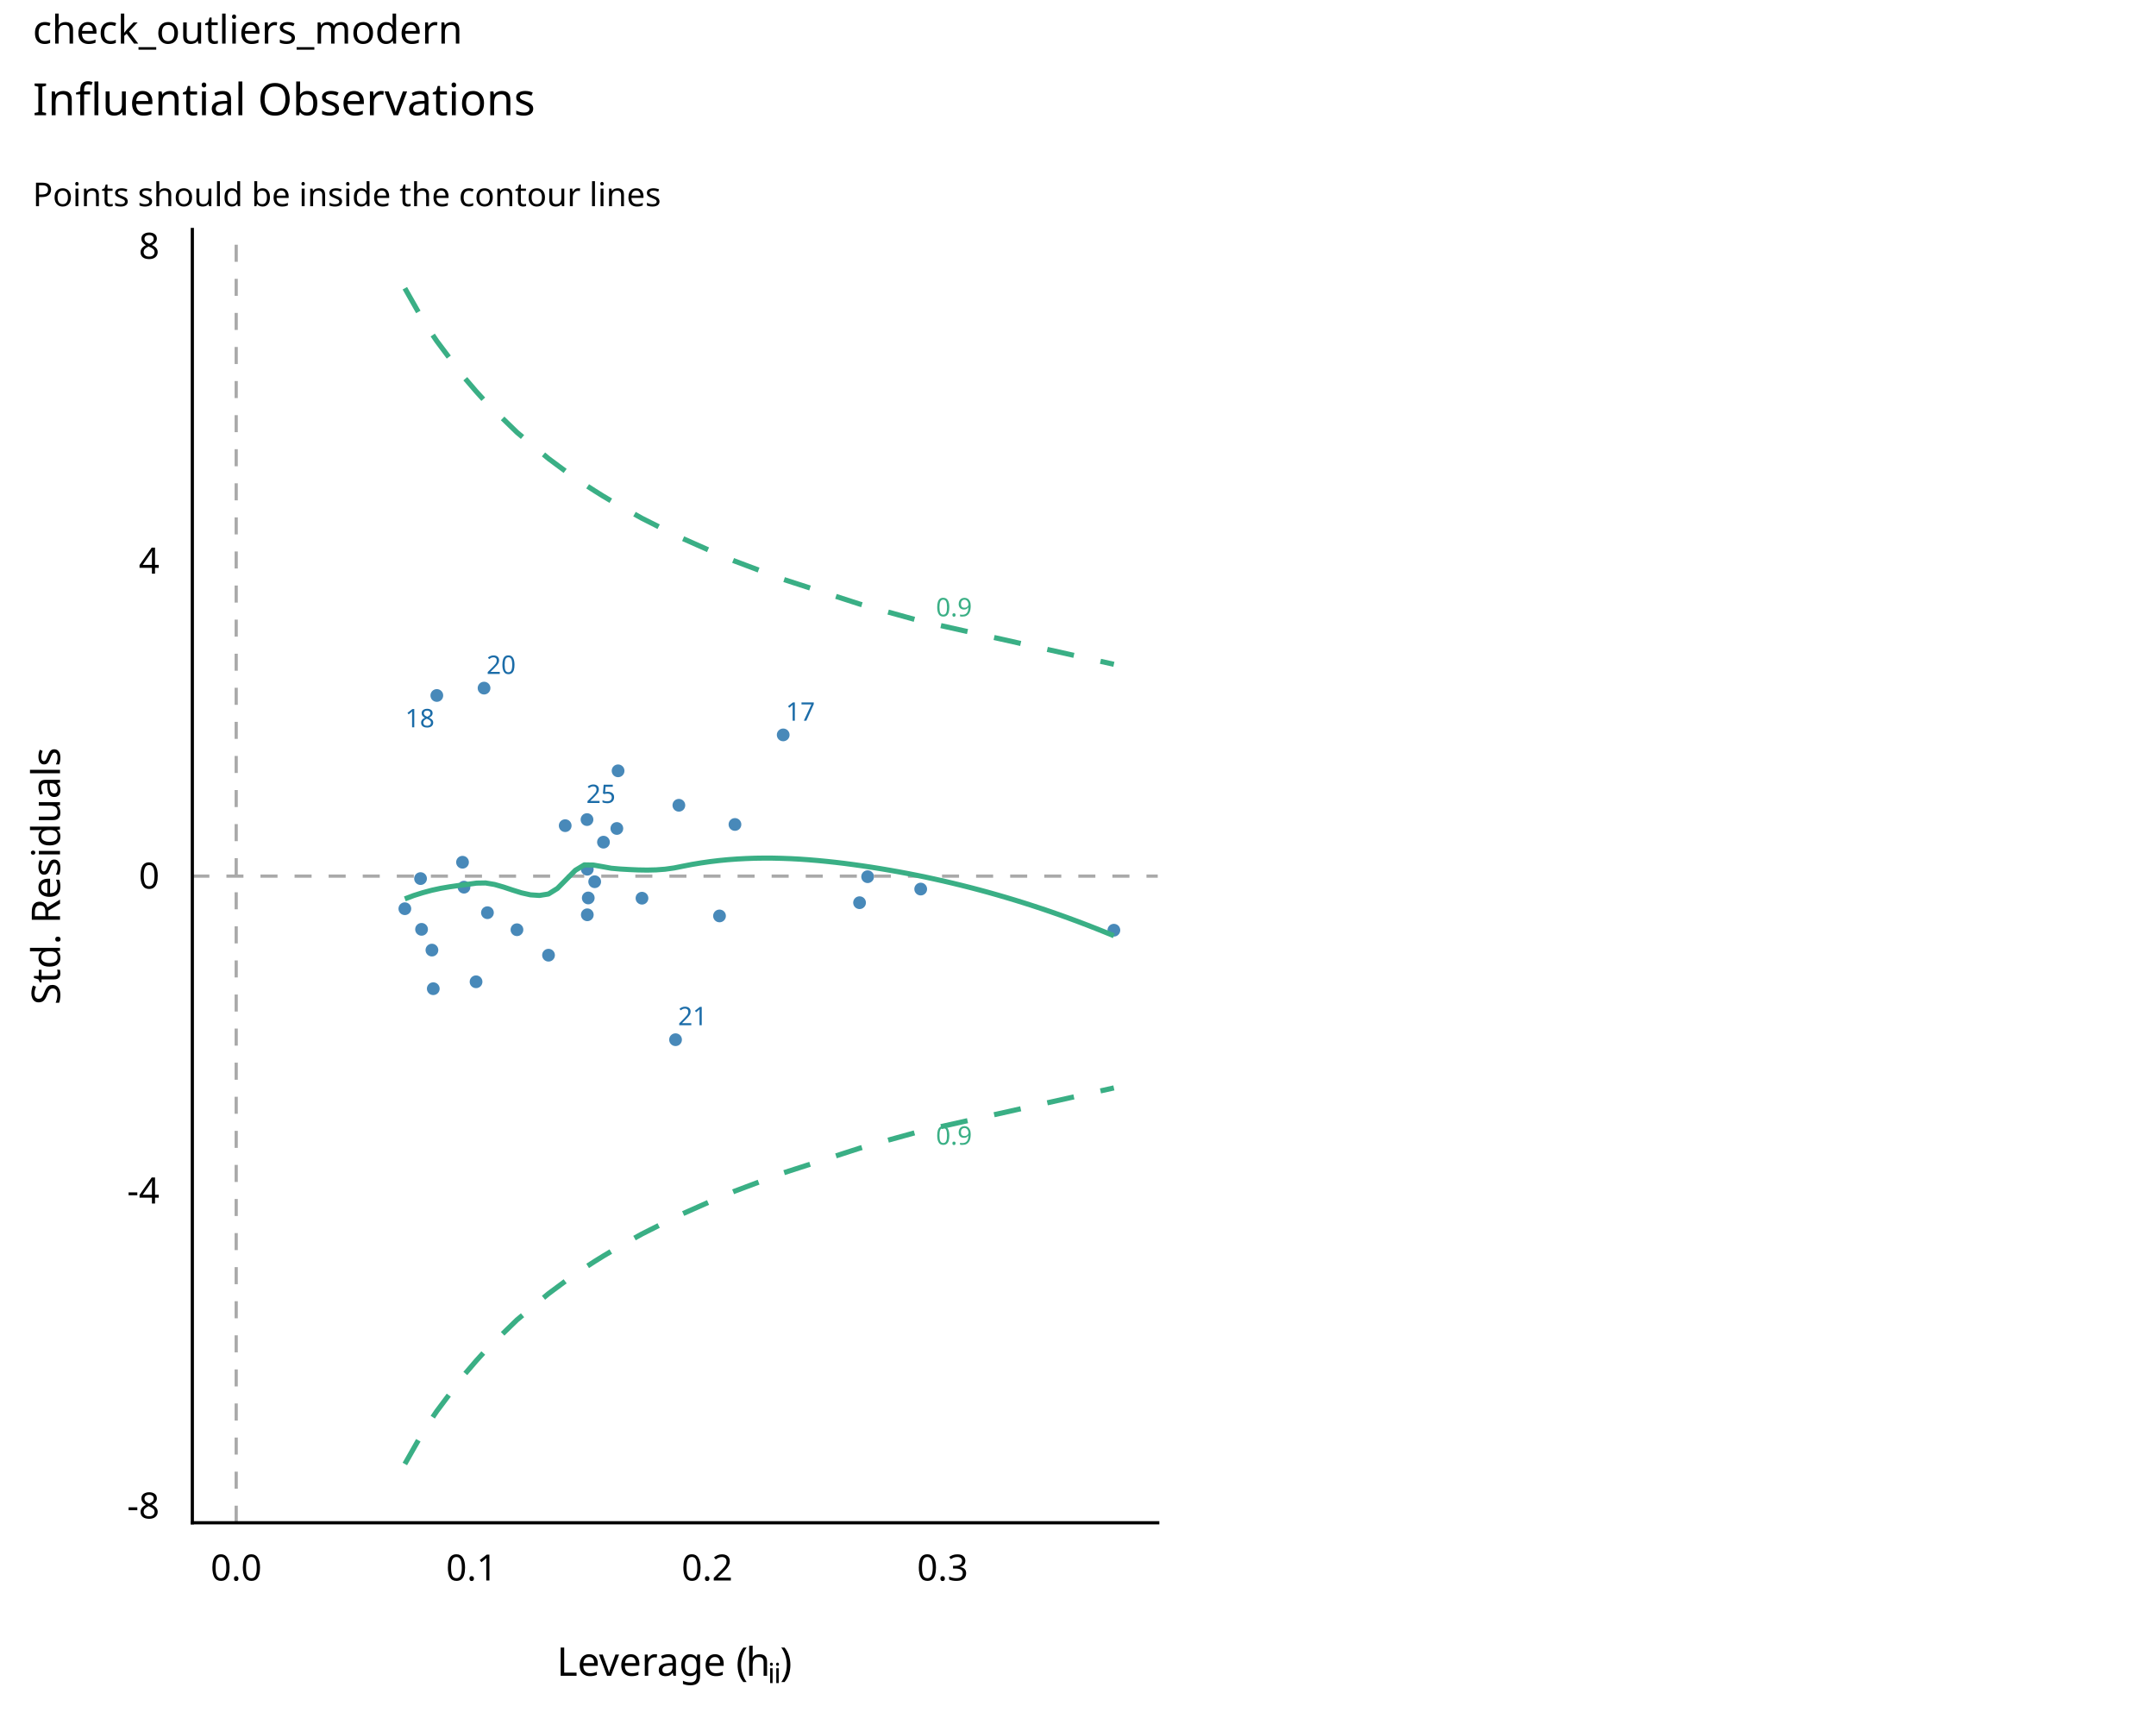
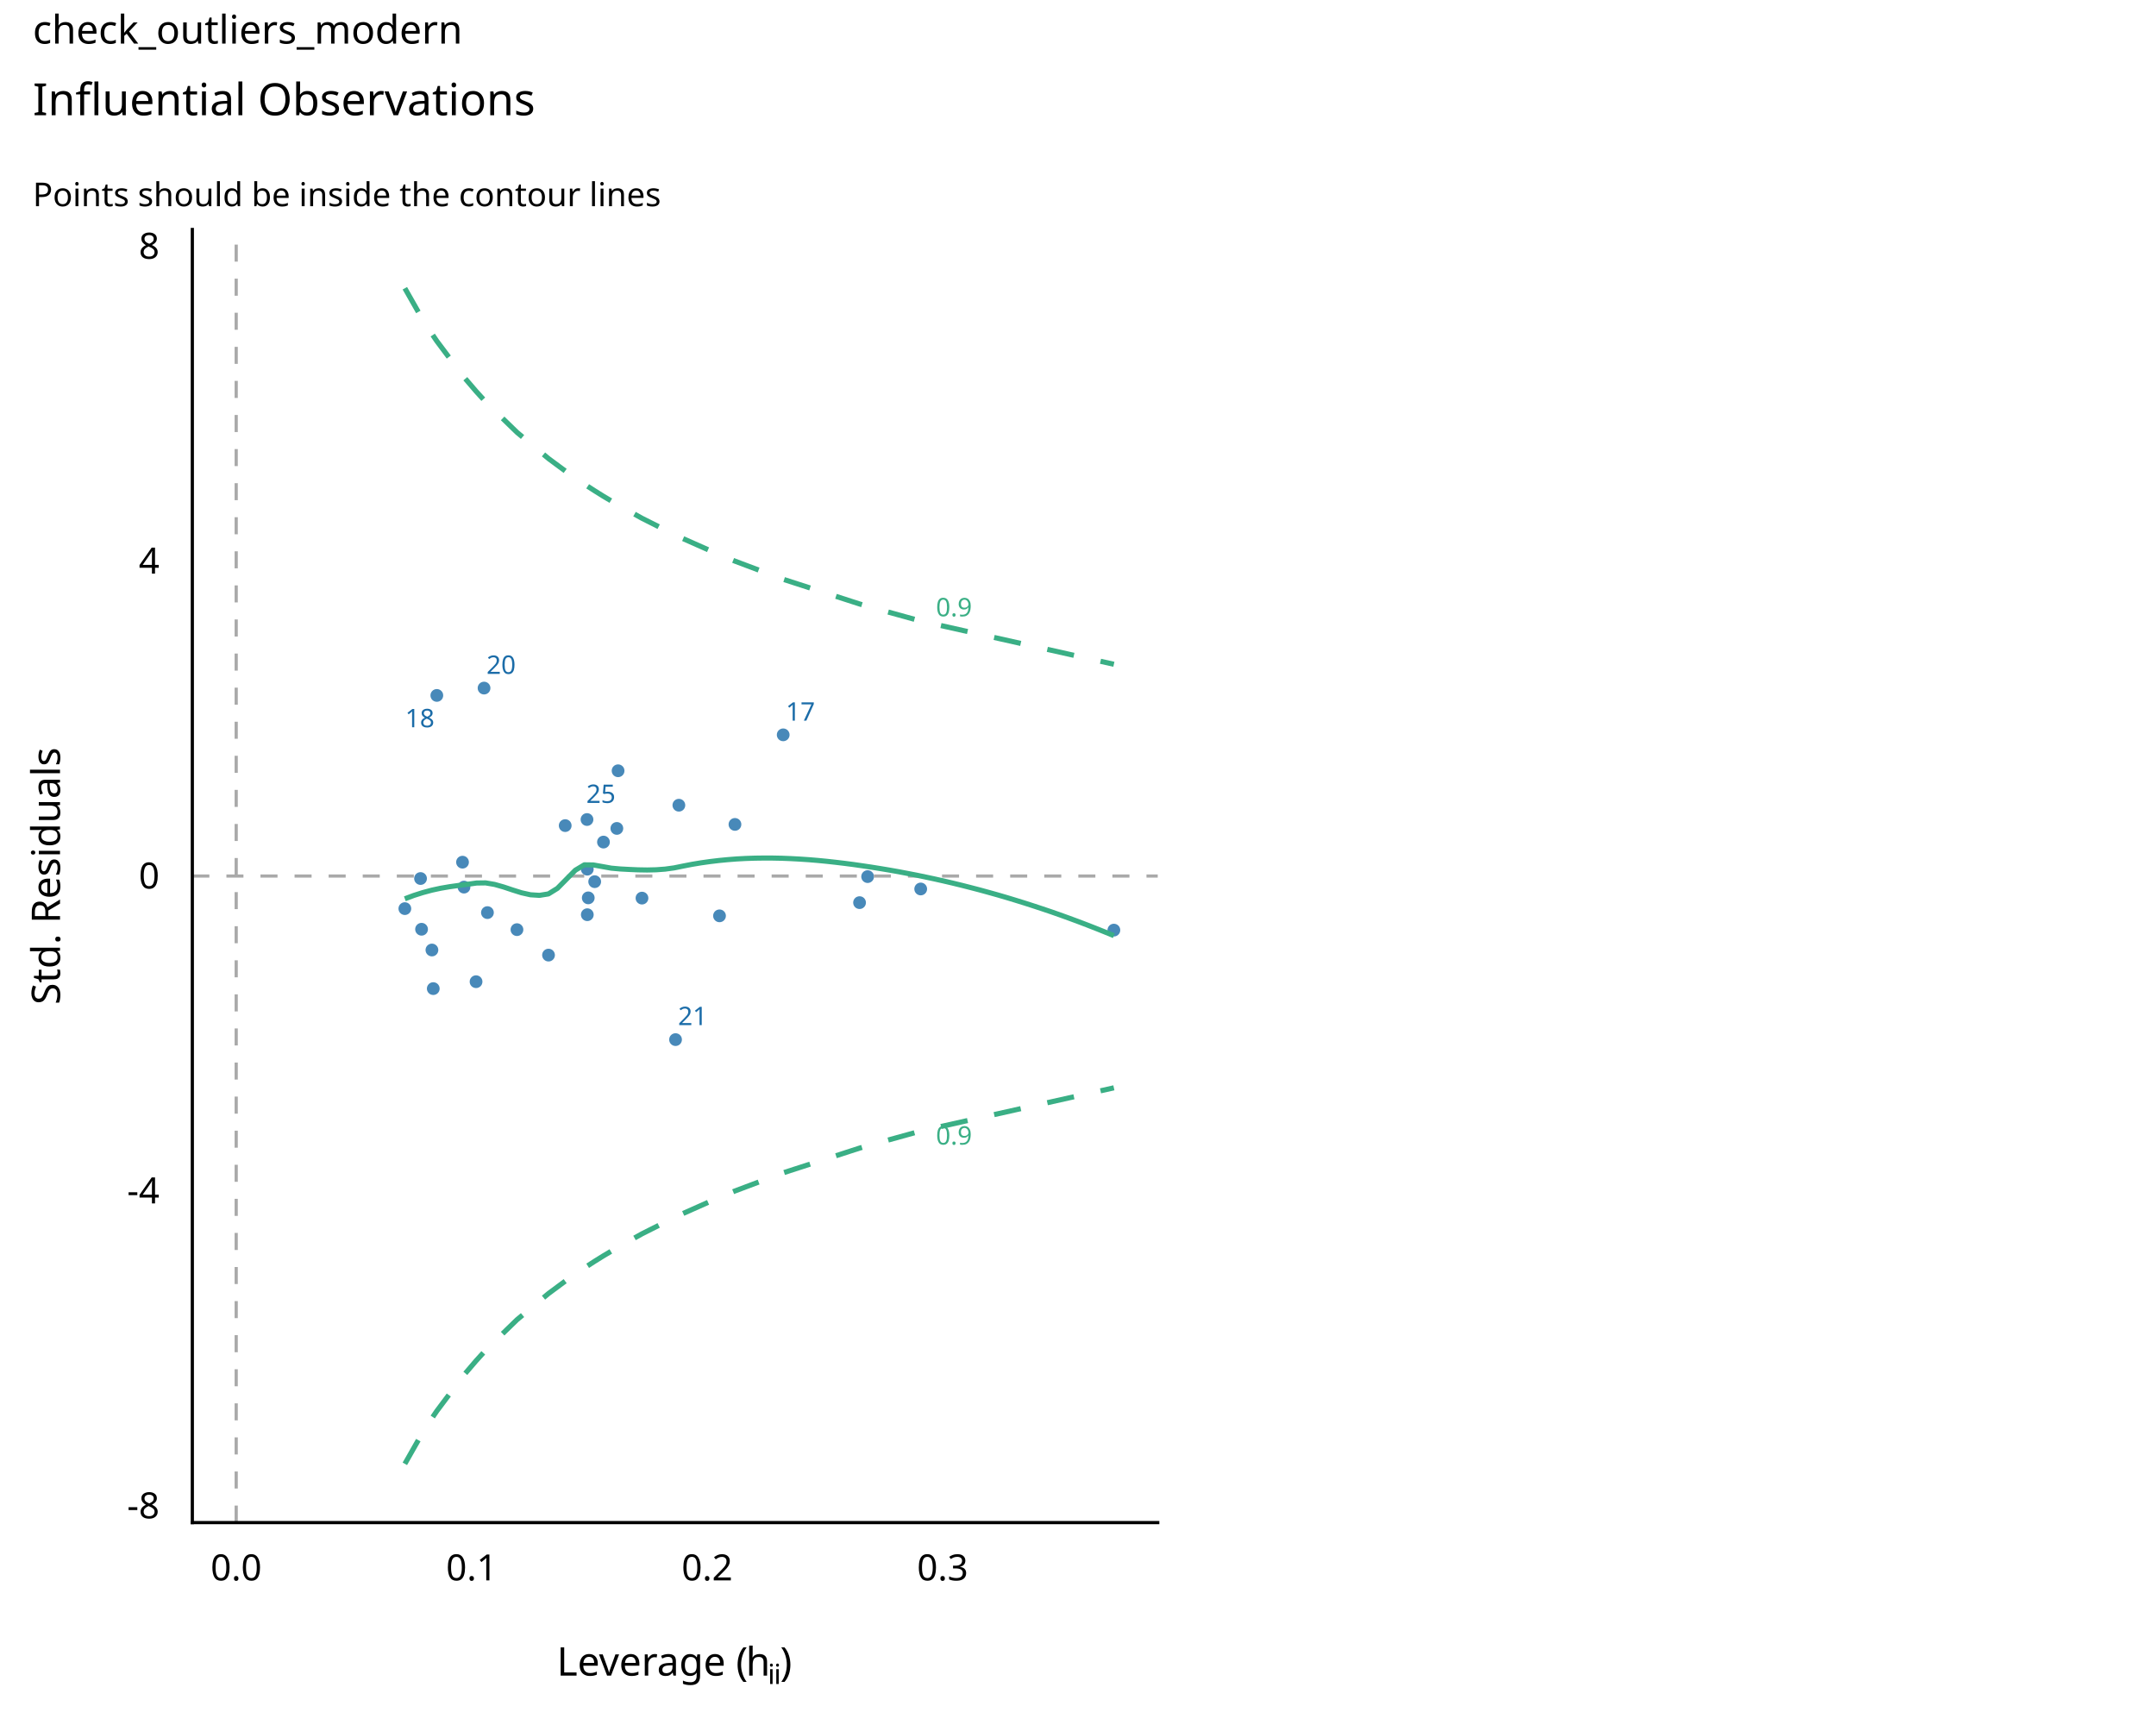
<svg xmlns="http://www.w3.org/2000/svg" class="svglite" data-engine-version="2.0" width="720.00pt" height="576.00pt" viewBox="0 0 720.00 576.00">
  <defs>
    <style type="text/css">
    .svglite line, .svglite polyline, .svglite polygon, .svglite path, .svglite rect, .svglite circle {
      fill: none;
      stroke: #000000;
      stroke-linecap: round;
      stroke-linejoin: round;
      stroke-miterlimit: 10.00;
    }
  </style>
  </defs>
  <rect width="100%" height="100%" style="stroke: none; fill: #FFFFFF;" />
  <defs>
    <clipPath id="cpMC4wMHw3MjAuMDB8MC4wMHw1NzYuMDA=">
      <rect x="0.00" y="0.00" width="720.00" height="576.00" />
    </clipPath>
  </defs>
  <g clip-path="url(#cpMC4wMHw3MjAuMDB8MC4wMHw1NzYuMDA=)">
    <rect x="0.00" y="0.00" width="720.00" height="576.00" style="stroke-width: 1.07; stroke: #FFFFFF; fill: #FFFFFF;" />
  </g>
  <defs>
-     <clipPath id="cpNjQuMjN8NzE0LjUyfDc2LjYyfDUwOC40Nw==">
-       <rect x="64.23" y="76.62" width="650.29" height="431.84" />
+     <clipPath id="cpNjQuMjN8NzE0LjUyfDc2LjYyfDUwOC40Mg==">
+       <rect x="64.23" y="76.62" width="650.29" height="431.79" />
    </clipPath>
  </defs>
-   <g clip-path="url(#cpNjQuMjN8NzE0LjUyfDc2LjYyfDUwOC40Nw==)">
+   <g clip-path="url(#cpNjQuMjN8NzE0LjUyfDc2LjYyfDUwOC40Mg==)">
</g>
  <g clip-path="url(#cpMC4wMHw3MjAuMDB8MC4wMHw1NzYuMDA=)">
</g>
  <defs>
    <clipPath id="cpNS40OHwzOTIuMTF8MjIuNzh8NTcwLjUy">
      <rect x="5.48" y="22.78" width="386.63" height="547.74" />
    </clipPath>
  </defs>
  <g clip-path="url(#cpNS40OHwzOTIuMTF8MjIuNzh8NTcwLjUy)">
    <rect x="5.48" y="22.78" width="386.63" height="547.74" style="stroke-width: 1.07; stroke: #FFFFFF; fill: #FFFFFF;" />
  </g>
  <g clip-path="url(#cpMC4wMHw3MjAuMDB8MC4wMHw1NzYuMDA=)">
</g>
  <defs>
-     <clipPath id="cpNjQuMjN8Mzg2LjYzfDc2LjYyfDUwOC40Nw==">
-       <rect x="64.23" y="76.62" width="322.41" height="431.84" />
+     <clipPath id="cpNjQuMjN8Mzg2LjYzfDc2LjYyfDUwOC40Mg==">
+       <rect x="64.23" y="76.62" width="322.41" height="431.79" />
    </clipPath>
  </defs>
-   <g clip-path="url(#cpNjQuMjN8Mzg2LjYzfDc2LjYyfDUwOC40Nw==)">
-     <rect x="64.23" y="76.62" width="322.41" height="431.84" style="stroke-width: 1.07; stroke: none; fill: #FFFFFF;" />
-     <circle cx="135.20" cy="303.43" r="2.13" style="stroke-width: 0.00; stroke: none; fill: #1B6CA8; fill-opacity: 0.80;" />
-     <circle cx="140.44" cy="293.37" r="2.13" style="stroke-width: 0.00; stroke: none; fill: #1B6CA8; fill-opacity: 0.80;" />
-     <circle cx="144.69" cy="330.14" r="2.13" style="stroke-width: 0.00; stroke: none; fill: #1B6CA8; fill-opacity: 0.80;" />
-     <circle cx="154.46" cy="287.91" r="2.13" style="stroke-width: 0.00; stroke: none; fill: #1B6CA8; fill-opacity: 0.80;" />
-     <circle cx="206.00" cy="276.64" r="2.13" style="stroke-width: 0.00; stroke: none; fill: #1B6CA8; fill-opacity: 0.80;" />
-     <circle cx="140.78" cy="310.32" r="2.13" style="stroke-width: 0.00; stroke: none; fill: #1B6CA8; fill-opacity: 0.80;" />
-     <circle cx="183.18" cy="318.95" r="2.13" style="stroke-width: 0.00; stroke: none; fill: #1B6CA8; fill-opacity: 0.80;" />
-     <circle cx="201.53" cy="281.21" r="2.13" style="stroke-width: 0.00; stroke: none; fill: #1B6CA8; fill-opacity: 0.80;" />
-     <circle cx="196.45" cy="299.84" r="2.13" style="stroke-width: 0.00; stroke: none; fill: #1B6CA8; fill-opacity: 0.80;" />
-     <circle cx="196.13" cy="290.25" r="2.13" style="stroke-width: 0.00; stroke: none; fill: #1B6CA8; fill-opacity: 0.80;" />
-     <circle cx="196.13" cy="305.46" r="2.13" style="stroke-width: 0.00; stroke: none; fill: #1B6CA8; fill-opacity: 0.80;" />
-     <circle cx="226.71" cy="268.89" r="2.13" style="stroke-width: 0.00; stroke: none; fill: #1B6CA8; fill-opacity: 0.80;" />
-     <circle cx="196.03" cy="273.67" r="2.13" style="stroke-width: 0.00; stroke: none; fill: #1B6CA8; fill-opacity: 0.80;" />
-     <circle cx="198.60" cy="294.42" r="2.13" style="stroke-width: 0.00; stroke: none; fill: #1B6CA8; fill-opacity: 0.80;" />
-     <circle cx="287.05" cy="301.42" r="2.13" style="stroke-width: 0.00; stroke: none; fill: #1B6CA8; fill-opacity: 0.80;" />
-     <circle cx="289.75" cy="292.74" r="2.13" style="stroke-width: 0.00; stroke: none; fill: #1B6CA8; fill-opacity: 0.80;" />
-     <circle cx="261.55" cy="245.39" r="2.13" style="stroke-width: 0.00; stroke: none; fill: #1B6CA8; fill-opacity: 0.80;" />
-     <circle cx="145.88" cy="232.23" r="2.13" style="stroke-width: 0.00; stroke: none; fill: #1B6CA8; fill-opacity: 0.80;" />
-     <circle cx="188.75" cy="275.70" r="2.13" style="stroke-width: 0.00; stroke: none; fill: #1B6CA8; fill-opacity: 0.80;" />
-     <circle cx="161.65" cy="229.77" r="2.13" style="stroke-width: 0.00; stroke: none; fill: #1B6CA8; fill-opacity: 0.80;" />
-     <circle cx="225.60" cy="347.17" r="2.13" style="stroke-width: 0.00; stroke: none; fill: #1B6CA8; fill-opacity: 0.80;" />
-     <circle cx="162.78" cy="304.76" r="2.13" style="stroke-width: 0.00; stroke: none; fill: #1B6CA8; fill-opacity: 0.80;" />
-     <circle cx="172.64" cy="310.45" r="2.13" style="stroke-width: 0.00; stroke: none; fill: #1B6CA8; fill-opacity: 0.80;" />
-     <circle cx="144.24" cy="317.25" r="2.13" style="stroke-width: 0.00; stroke: none; fill: #1B6CA8; fill-opacity: 0.80;" />
-     <circle cx="206.41" cy="257.39" r="2.13" style="stroke-width: 0.00; stroke: none; fill: #1B6CA8; fill-opacity: 0.80;" />
-     <circle cx="154.95" cy="296.24" r="2.13" style="stroke-width: 0.00; stroke: none; fill: #1B6CA8; fill-opacity: 0.80;" />
-     <circle cx="214.39" cy="299.92" r="2.13" style="stroke-width: 0.00; stroke: none; fill: #1B6CA8; fill-opacity: 0.80;" />
-     <circle cx="245.44" cy="275.30" r="2.13" style="stroke-width: 0.00; stroke: none; fill: #1B6CA8; fill-opacity: 0.80;" />
-     <circle cx="371.98" cy="310.61" r="2.13" style="stroke-width: 0.00; stroke: none; fill: #1B6CA8; fill-opacity: 0.80;" />
-     <circle cx="240.28" cy="305.84" r="2.13" style="stroke-width: 0.00; stroke: none; fill: #1B6CA8; fill-opacity: 0.80;" />
-     <circle cx="307.47" cy="296.87" r="2.13" style="stroke-width: 0.00; stroke: none; fill: #1B6CA8; fill-opacity: 0.80;" />
-     <circle cx="158.98" cy="327.83" r="2.13" style="stroke-width: 0.00; stroke: none; fill: #1B6CA8; fill-opacity: 0.80;" />
-     <line x1="78.88" y1="508.47" x2="78.88" y2="76.62" style="stroke-width: 1.07; stroke: #A9A9A9; stroke-dasharray: 5.69,5.69; stroke-linecap: butt;" />
-     <line x1="64.23" y1="292.55" x2="386.63" y2="292.55" style="stroke-width: 1.07; stroke: #A9A9A9; stroke-dasharray: 5.69,5.69; stroke-linecap: butt;" />
-     <polyline points="135.20,300.15 138.19,299.02 141.19,298.08 144.19,297.27 147.19,296.62 150.18,296.11 153.18,295.68 156.18,295.29 159.17,294.88 162.17,294.83 165.17,295.34 168.17,296.20 171.16,297.20 174.16,298.13 177.16,298.80 180.16,299.00 183.15,298.52 186.15,296.66 189.15,293.62 192.14,290.60 195.14,288.80 198.14,288.85 201.14,289.37 204.13,289.92 207.13,290.18 210.13,290.35 213.12,290.48 216.12,290.53 219.12,290.46 222.12,290.24 225.11,289.82 228.11,289.22 231.11,288.64 234.11,288.14 237.10,287.71 240.10,287.35 243.10,287.06 246.09,286.84 249.09,286.68 252.09,286.57 255.09,286.53 258.08,286.54 261.08,286.61 264.08,286.72 267.08,286.88 270.07,287.09 273.07,287.34 276.07,287.63 279.06,287.95 282.06,288.31 285.06,288.71 288.06,289.13 291.05,289.58 294.05,290.06 297.05,290.57 300.05,291.10 303.04,291.66 306.04,292.25 309.04,292.86 312.03,293.51 315.03,294.18 318.03,294.88 321.03,295.61 324.02,296.36 327.02,297.15 330.02,297.96 333.02,298.81 336.01,299.68 339.01,300.58 342.01,301.51 345.00,302.47 348.00,303.46 351.00,304.48 354.00,305.53 356.99,306.61 359.99,307.72 362.99,308.86 365.99,310.03 368.98,311.23 371.98,312.46 " style="stroke-width: 1.71; stroke: #3AAF85; stroke-linecap: butt;" />
-     <text x="231.31" y="342.33" text-anchor="middle" style="font-size: 8.54px; fill: #1B6CA8; font-family: sans;" textLength="9.50px" lengthAdjust="spacingAndGlyphs">21</text>
-     <text x="267.29" y="240.65" text-anchor="middle" style="font-size: 8.54px; fill: #1B6CA8; font-family: sans;" textLength="9.50px" lengthAdjust="spacingAndGlyphs">17</text>
-     <text x="167.35" y="225.04" text-anchor="middle" style="font-size: 8.54px; fill: #1B6CA8; font-family: sans;" textLength="9.50px" lengthAdjust="spacingAndGlyphs">20</text>
-     <text x="140.20" y="242.86" text-anchor="middle" style="font-size: 8.54px; fill: #1B6CA8; font-family: sans;" textLength="9.50px" lengthAdjust="spacingAndGlyphs">18</text>
-     <text x="200.67" y="268.13" text-anchor="middle" style="font-size: 8.54px; fill: #1B6CA8; font-family: sans;" textLength="9.50px" lengthAdjust="spacingAndGlyphs">25</text>
-     <polyline points="135.20,96.25 140.44,105.48 140.78,106.03 144.24,111.47 144.69,112.14 145.88,113.90 154.46,125.35 154.95,125.95 158.98,130.66 161.65,133.60 162.78,134.79 172.64,144.37 183.18,153.13 188.75,157.26 196.03,162.24 196.13,162.31 196.13,162.31 196.45,162.52 198.60,163.90 201.53,165.73 206.00,168.39 206.41,168.63 214.39,173.07 225.60,178.71 226.71,179.24 240.28,185.27 245.44,187.38 261.55,193.44 287.05,201.69 289.75,202.48 307.47,207.39 371.98,221.82 " style="stroke-width: 1.71; stroke: #3AAF85; stroke-dasharray: 9.10,9.10; stroke-linecap: butt;" />
-     <polyline points="135.20,488.84 140.44,479.62 140.78,479.07 144.24,473.63 144.69,472.95 145.88,471.19 154.46,459.74 154.95,459.14 158.98,454.44 161.65,451.50 162.78,450.30 172.64,440.73 183.18,431.96 188.75,427.83 196.03,422.85 196.13,422.78 196.13,422.78 196.45,422.58 198.60,421.19 201.53,419.37 206.00,416.70 206.41,416.46 214.39,412.03 225.60,406.38 226.71,405.85 240.28,399.83 245.44,397.71 261.55,391.66 287.05,383.41 289.75,382.61 307.47,377.71 371.98,363.27 " style="stroke-width: 1.71; stroke: #3AAF85; stroke-dasharray: 9.10,9.10; stroke-linecap: butt;" />
-     <text x="324.62" y="205.81" text-anchor="end" style="font-size: 8.54px; fill: #3AAF85; font-family: sans;" textLength="11.87px" lengthAdjust="spacingAndGlyphs">0.9</text>
-     <text x="324.62" y="382.22" text-anchor="end" style="font-size: 8.54px; fill: #3AAF85; font-family: sans;" textLength="11.87px" lengthAdjust="spacingAndGlyphs">0.9</text>
+   <g clip-path="url(#cpNjQuMjN8Mzg2LjYzfDc2LjYyfDUwOC40Mg==)">
+     <rect x="64.23" y="76.62" width="322.41" height="431.79" style="stroke-width: 1.07; stroke: none; fill: #FFFFFF;" />
+     <circle cx="135.20" cy="303.40" r="2.13" style="stroke-width: 0.00; stroke: none; fill: #1B6CA8; fill-opacity: 0.80;" />
+     <circle cx="140.44" cy="293.35" r="2.13" style="stroke-width: 0.00; stroke: none; fill: #1B6CA8; fill-opacity: 0.80;" />
+     <circle cx="144.69" cy="330.11" r="2.13" style="stroke-width: 0.00; stroke: none; fill: #1B6CA8; fill-opacity: 0.80;" />
+     <circle cx="154.46" cy="287.89" r="2.13" style="stroke-width: 0.00; stroke: none; fill: #1B6CA8; fill-opacity: 0.80;" />
+     <circle cx="206.00" cy="276.62" r="2.13" style="stroke-width: 0.00; stroke: none; fill: #1B6CA8; fill-opacity: 0.80;" />
+     <circle cx="140.78" cy="310.29" r="2.13" style="stroke-width: 0.00; stroke: none; fill: #1B6CA8; fill-opacity: 0.80;" />
+     <circle cx="183.18" cy="318.92" r="2.13" style="stroke-width: 0.00; stroke: none; fill: #1B6CA8; fill-opacity: 0.80;" />
+     <circle cx="201.53" cy="281.18" r="2.13" style="stroke-width: 0.00; stroke: none; fill: #1B6CA8; fill-opacity: 0.80;" />
+     <circle cx="196.45" cy="299.81" r="2.13" style="stroke-width: 0.00; stroke: none; fill: #1B6CA8; fill-opacity: 0.80;" />
+     <circle cx="196.13" cy="290.23" r="2.13" style="stroke-width: 0.00; stroke: none; fill: #1B6CA8; fill-opacity: 0.80;" />
+     <circle cx="196.13" cy="305.43" r="2.13" style="stroke-width: 0.00; stroke: none; fill: #1B6CA8; fill-opacity: 0.80;" />
+     <circle cx="226.71" cy="268.87" r="2.13" style="stroke-width: 0.00; stroke: none; fill: #1B6CA8; fill-opacity: 0.80;" />
+     <circle cx="196.03" cy="273.65" r="2.13" style="stroke-width: 0.00; stroke: none; fill: #1B6CA8; fill-opacity: 0.80;" />
+     <circle cx="198.60" cy="294.40" r="2.13" style="stroke-width: 0.00; stroke: none; fill: #1B6CA8; fill-opacity: 0.80;" />
+     <circle cx="287.05" cy="301.40" r="2.13" style="stroke-width: 0.00; stroke: none; fill: #1B6CA8; fill-opacity: 0.80;" />
+     <circle cx="289.75" cy="292.71" r="2.13" style="stroke-width: 0.00; stroke: none; fill: #1B6CA8; fill-opacity: 0.80;" />
+     <circle cx="261.55" cy="245.37" r="2.13" style="stroke-width: 0.00; stroke: none; fill: #1B6CA8; fill-opacity: 0.80;" />
+     <circle cx="145.88" cy="232.21" r="2.13" style="stroke-width: 0.00; stroke: none; fill: #1B6CA8; fill-opacity: 0.80;" />
+     <circle cx="188.75" cy="275.68" r="2.13" style="stroke-width: 0.00; stroke: none; fill: #1B6CA8; fill-opacity: 0.80;" />
+     <circle cx="161.65" cy="229.76" r="2.13" style="stroke-width: 0.00; stroke: none; fill: #1B6CA8; fill-opacity: 0.80;" />
+     <circle cx="225.60" cy="347.14" r="2.13" style="stroke-width: 0.00; stroke: none; fill: #1B6CA8; fill-opacity: 0.80;" />
+     <circle cx="162.78" cy="304.73" r="2.13" style="stroke-width: 0.00; stroke: none; fill: #1B6CA8; fill-opacity: 0.80;" />
+     <circle cx="172.64" cy="310.42" r="2.13" style="stroke-width: 0.00; stroke: none; fill: #1B6CA8; fill-opacity: 0.80;" />
+     <circle cx="144.24" cy="317.22" r="2.13" style="stroke-width: 0.00; stroke: none; fill: #1B6CA8; fill-opacity: 0.80;" />
+     <circle cx="206.41" cy="257.37" r="2.13" style="stroke-width: 0.00; stroke: none; fill: #1B6CA8; fill-opacity: 0.80;" />
+     <circle cx="154.95" cy="296.22" r="2.13" style="stroke-width: 0.00; stroke: none; fill: #1B6CA8; fill-opacity: 0.80;" />
+     <circle cx="214.39" cy="299.89" r="2.13" style="stroke-width: 0.00; stroke: none; fill: #1B6CA8; fill-opacity: 0.80;" />
+     <circle cx="245.44" cy="275.28" r="2.13" style="stroke-width: 0.00; stroke: none; fill: #1B6CA8; fill-opacity: 0.80;" />
+     <circle cx="371.98" cy="310.58" r="2.13" style="stroke-width: 0.00; stroke: none; fill: #1B6CA8; fill-opacity: 0.80;" />
+     <circle cx="240.28" cy="305.81" r="2.13" style="stroke-width: 0.00; stroke: none; fill: #1B6CA8; fill-opacity: 0.80;" />
+     <circle cx="307.47" cy="296.84" r="2.13" style="stroke-width: 0.00; stroke: none; fill: #1B6CA8; fill-opacity: 0.80;" />
+     <circle cx="158.98" cy="327.80" r="2.13" style="stroke-width: 0.00; stroke: none; fill: #1B6CA8; fill-opacity: 0.80;" />
+     <line x1="78.88" y1="508.42" x2="78.88" y2="76.62" style="stroke-width: 1.07; stroke: #A9A9A9; stroke-dasharray: 5.69,5.69; stroke-linecap: butt;" />
+     <line x1="64.23" y1="292.52" x2="386.63" y2="292.52" style="stroke-width: 1.07; stroke: #A9A9A9; stroke-dasharray: 5.69,5.69; stroke-linecap: butt;" />
+     <polyline points="135.20,300.12 138.19,299.00 141.19,298.05 144.19,297.24 147.19,296.59 150.18,296.08 153.18,295.66 156.18,295.27 159.17,294.85 162.17,294.81 165.17,295.32 168.17,296.17 171.16,297.17 174.16,298.11 177.16,298.78 180.16,298.97 183.15,298.49 186.15,296.63 189.15,293.59 192.14,290.57 195.14,288.78 198.14,288.82 201.14,289.35 204.13,289.89 207.13,290.16 210.13,290.32 213.12,290.45 216.12,290.50 219.12,290.43 222.12,290.21 225.11,289.80 228.11,289.19 231.11,288.61 234.11,288.11 237.10,287.69 240.10,287.33 243.10,287.04 246.09,286.81 249.09,286.65 252.09,286.55 255.09,286.51 258.08,286.52 261.08,286.58 264.08,286.70 267.08,286.86 270.07,287.06 273.07,287.31 276.07,287.60 279.06,287.93 282.06,288.29 285.06,288.68 288.06,289.11 291.05,289.56 294.05,290.04 297.05,290.54 300.05,291.07 303.04,291.64 306.04,292.22 309.04,292.84 312.03,293.48 315.03,294.15 318.03,294.85 321.03,295.58 324.02,296.34 327.02,297.12 330.02,297.94 333.02,298.78 336.01,299.65 339.01,300.56 342.01,301.49 345.00,302.45 348.00,303.44 351.00,304.45 354.00,305.50 356.99,306.58 359.99,307.69 362.99,308.83 365.99,310.00 368.98,311.20 371.98,312.43 " style="stroke-width: 1.71; stroke: #3AAF85; stroke-linecap: butt;" />
+     <text x="231.31" y="342.30" text-anchor="middle" style="font-size: 8.54px; fill: #1B6CA8; font-family: sans;" textLength="9.50px" lengthAdjust="spacingAndGlyphs">21</text>
+     <text x="267.30" y="240.63" text-anchor="middle" style="font-size: 8.54px; fill: #1B6CA8; font-family: sans;" textLength="9.50px" lengthAdjust="spacingAndGlyphs">17</text>
+     <text x="167.35" y="225.02" text-anchor="middle" style="font-size: 8.54px; fill: #1B6CA8; font-family: sans;" textLength="9.50px" lengthAdjust="spacingAndGlyphs">20</text>
+     <text x="140.20" y="242.84" text-anchor="middle" style="font-size: 8.54px; fill: #1B6CA8; font-family: sans;" textLength="9.50px" lengthAdjust="spacingAndGlyphs">18</text>
+     <text x="200.67" y="268.11" text-anchor="middle" style="font-size: 8.54px; fill: #1B6CA8; font-family: sans;" textLength="9.50px" lengthAdjust="spacingAndGlyphs">25</text>
+     <polyline points="135.20,96.25 140.44,105.47 140.78,106.02 144.24,111.46 144.69,112.14 145.88,113.90 154.46,125.35 154.95,125.94 158.98,130.65 161.65,133.59 162.78,134.79 172.64,144.36 183.18,153.13 188.75,157.25 196.03,162.23 196.13,162.30 196.13,162.30 196.45,162.51 198.60,163.89 201.53,165.72 206.00,168.38 206.41,168.62 214.39,173.06 225.60,178.70 226.71,179.23 240.28,185.25 245.44,187.37 261.55,193.43 287.05,201.67 289.75,202.47 307.47,207.37 371.98,221.81 " style="stroke-width: 1.71; stroke: #3AAF85; stroke-dasharray: 9.10,9.10; stroke-linecap: butt;" />
+     <polyline points="135.20,488.79 140.44,479.57 140.78,479.02 144.24,473.58 144.69,472.90 145.88,471.15 154.46,459.70 154.95,459.10 158.98,454.39 161.65,451.45 162.78,450.26 172.64,440.68 183.18,431.92 188.75,427.79 196.03,422.81 196.13,422.74 196.13,422.74 196.45,422.54 198.60,421.15 201.53,419.33 206.00,416.66 206.41,416.42 214.39,411.99 225.60,406.34 226.71,405.82 240.28,399.79 245.44,397.68 261.55,391.62 287.05,383.37 289.75,382.58 307.47,377.67 371.98,363.24 " style="stroke-width: 1.71; stroke: #3AAF85; stroke-dasharray: 9.10,9.10; stroke-linecap: butt;" />
+     <text x="324.62" y="205.80" text-anchor="end" style="font-size: 8.54px; fill: #3AAF85; font-family: sans;" textLength="11.87px" lengthAdjust="spacingAndGlyphs">0.9</text>
+     <text x="324.62" y="382.19" text-anchor="end" style="font-size: 8.54px; fill: #3AAF85; font-family: sans;" textLength="11.87px" lengthAdjust="spacingAndGlyphs">0.9</text>
  </g>
  <g clip-path="url(#cpMC4wMHw3MjAuMDB8MC4wMHw1NzYuMDA=)">
-     <polyline points="64.23,508.47 64.23,76.62 " style="stroke-width: 1.07; stroke-linecap: square;" />
-     <text x="53.27" y="507.03" text-anchor="end" style="font-size: 12.10px; font-family: sans;" textLength="10.76px" lengthAdjust="spacingAndGlyphs">-8</text>
-     <text x="53.27" y="401.87" text-anchor="end" style="font-size: 12.10px; font-family: sans;" textLength="10.76px" lengthAdjust="spacingAndGlyphs">-4</text>
-     <text x="53.27" y="296.71" text-anchor="end" style="font-size: 12.10px; font-family: sans;" textLength="6.73px" lengthAdjust="spacingAndGlyphs">0</text>
-     <text x="53.27" y="191.55" text-anchor="end" style="font-size: 12.10px; font-family: sans;" textLength="6.73px" lengthAdjust="spacingAndGlyphs">4</text>
+     <polyline points="64.23,508.42 64.23,76.62 " style="stroke-width: 1.07; stroke-linecap: square;" />
+     <text x="53.27" y="506.99" text-anchor="end" style="font-size: 12.10px; font-family: sans;" textLength="10.76px" lengthAdjust="spacingAndGlyphs">-8</text>
+     <text x="53.27" y="401.84" text-anchor="end" style="font-size: 12.10px; font-family: sans;" textLength="10.76px" lengthAdjust="spacingAndGlyphs">-4</text>
+     <text x="53.27" y="296.69" text-anchor="end" style="font-size: 12.10px; font-family: sans;" textLength="6.73px" lengthAdjust="spacingAndGlyphs">0</text>
+     <text x="53.27" y="191.54" text-anchor="end" style="font-size: 12.10px; font-family: sans;" textLength="6.73px" lengthAdjust="spacingAndGlyphs">4</text>
    <text x="53.27" y="86.39" text-anchor="end" style="font-size: 12.10px; font-family: sans;" textLength="6.73px" lengthAdjust="spacingAndGlyphs">8</text>
-     <polyline points="64.23,508.47 386.63,508.47 " style="stroke-width: 1.07; stroke-linecap: square;" />
-     <text x="78.88" y="527.76" text-anchor="middle" style="font-size: 12.10px; font-family: sans;" textLength="16.82px" lengthAdjust="spacingAndGlyphs">0.0</text>
-     <text x="157.52" y="527.76" text-anchor="middle" style="font-size: 12.10px; font-family: sans;" textLength="16.82px" lengthAdjust="spacingAndGlyphs">0.1</text>
-     <text x="236.16" y="527.76" text-anchor="middle" style="font-size: 12.10px; font-family: sans;" textLength="16.82px" lengthAdjust="spacingAndGlyphs">0.2</text>
-     <text x="314.79" y="527.76" text-anchor="middle" style="font-size: 12.10px; font-family: sans;" textLength="16.82px" lengthAdjust="spacingAndGlyphs">0.3</text>
-     <text x="185.95" y="559.56" style="font-size: 13.20px; font-family: sans;" textLength="63.11px" lengthAdjust="spacingAndGlyphs">Leverage (</text>
-     <text x="249.07" y="559.56" style="font-size: 13.20px; font-family: sans;" textLength="7.34px" lengthAdjust="spacingAndGlyphs">h</text>
-     <text x="256.41" y="562.00" style="font-size: 9.24px; font-family: sans;" textLength="2.05px" lengthAdjust="spacingAndGlyphs">i</text>
-     <text x="258.46" y="562.00" style="font-size: 9.24px; font-family: sans;" textLength="2.05px" lengthAdjust="spacingAndGlyphs">i</text>
-     <text x="260.51" y="559.56" style="font-size: 13.20px; font-family: sans;" textLength="4.40px" lengthAdjust="spacingAndGlyphs">)</text>
-     <text transform="translate(20.04,292.55) rotate(-90)" text-anchor="middle" style="font-size: 13.20px; font-family: sans;" textLength="85.12px" lengthAdjust="spacingAndGlyphs">Std. Residuals</text>
+     <polyline points="64.23,508.42 386.63,508.42 " style="stroke-width: 1.07; stroke-linecap: square;" />
+     <text x="78.88" y="527.71" text-anchor="middle" style="font-size: 12.10px; font-family: sans;" textLength="16.82px" lengthAdjust="spacingAndGlyphs">0.0</text>
+     <text x="157.52" y="527.71" text-anchor="middle" style="font-size: 12.10px; font-family: sans;" textLength="16.82px" lengthAdjust="spacingAndGlyphs">0.1</text>
+     <text x="236.16" y="527.71" text-anchor="middle" style="font-size: 12.10px; font-family: sans;" textLength="16.82px" lengthAdjust="spacingAndGlyphs">0.2</text>
+     <text x="314.79" y="527.71" text-anchor="middle" style="font-size: 12.10px; font-family: sans;" textLength="16.82px" lengthAdjust="spacingAndGlyphs">0.3</text>
+     <text x="185.95" y="559.51" style="font-size: 13.20px; font-family: sans;" textLength="63.11px" lengthAdjust="spacingAndGlyphs">Leverage (</text>
+     <text x="249.07" y="559.51" style="font-size: 13.20px; font-family: sans;" textLength="7.34px" lengthAdjust="spacingAndGlyphs">h</text>
+     <text x="256.41" y="562.30" style="font-size: 9.24px; font-family: sans;" textLength="2.05px" lengthAdjust="spacingAndGlyphs">i</text>
+     <text x="258.46" y="562.30" style="font-size: 9.24px; font-family: sans;" textLength="2.05px" lengthAdjust="spacingAndGlyphs">i</text>
+     <text x="260.51" y="559.51" style="font-size: 13.20px; font-family: sans;" textLength="4.40px" lengthAdjust="spacingAndGlyphs">)</text>
+     <text transform="translate(20.04,292.52) rotate(-90)" text-anchor="middle" style="font-size: 13.20px; font-family: sans;" textLength="85.12px" lengthAdjust="spacingAndGlyphs">Std. Residuals</text>
    <text x="10.96" y="68.86" style="font-size: 11.00px; font-family: sans;" textLength="196.92px" lengthAdjust="spacingAndGlyphs">Points should be inside the contour lines</text>
    <text x="10.96" y="38.48" style="font-size: 14.85px; font-family: sans;" textLength="155.20px" lengthAdjust="spacingAndGlyphs">Influential Observations</text>
    <text x="10.96" y="14.56" style="font-size: 13.20px; font-family: sans;" textLength="136.50px" lengthAdjust="spacingAndGlyphs">check_outliers_modern</text>
  </g>
</svg>
